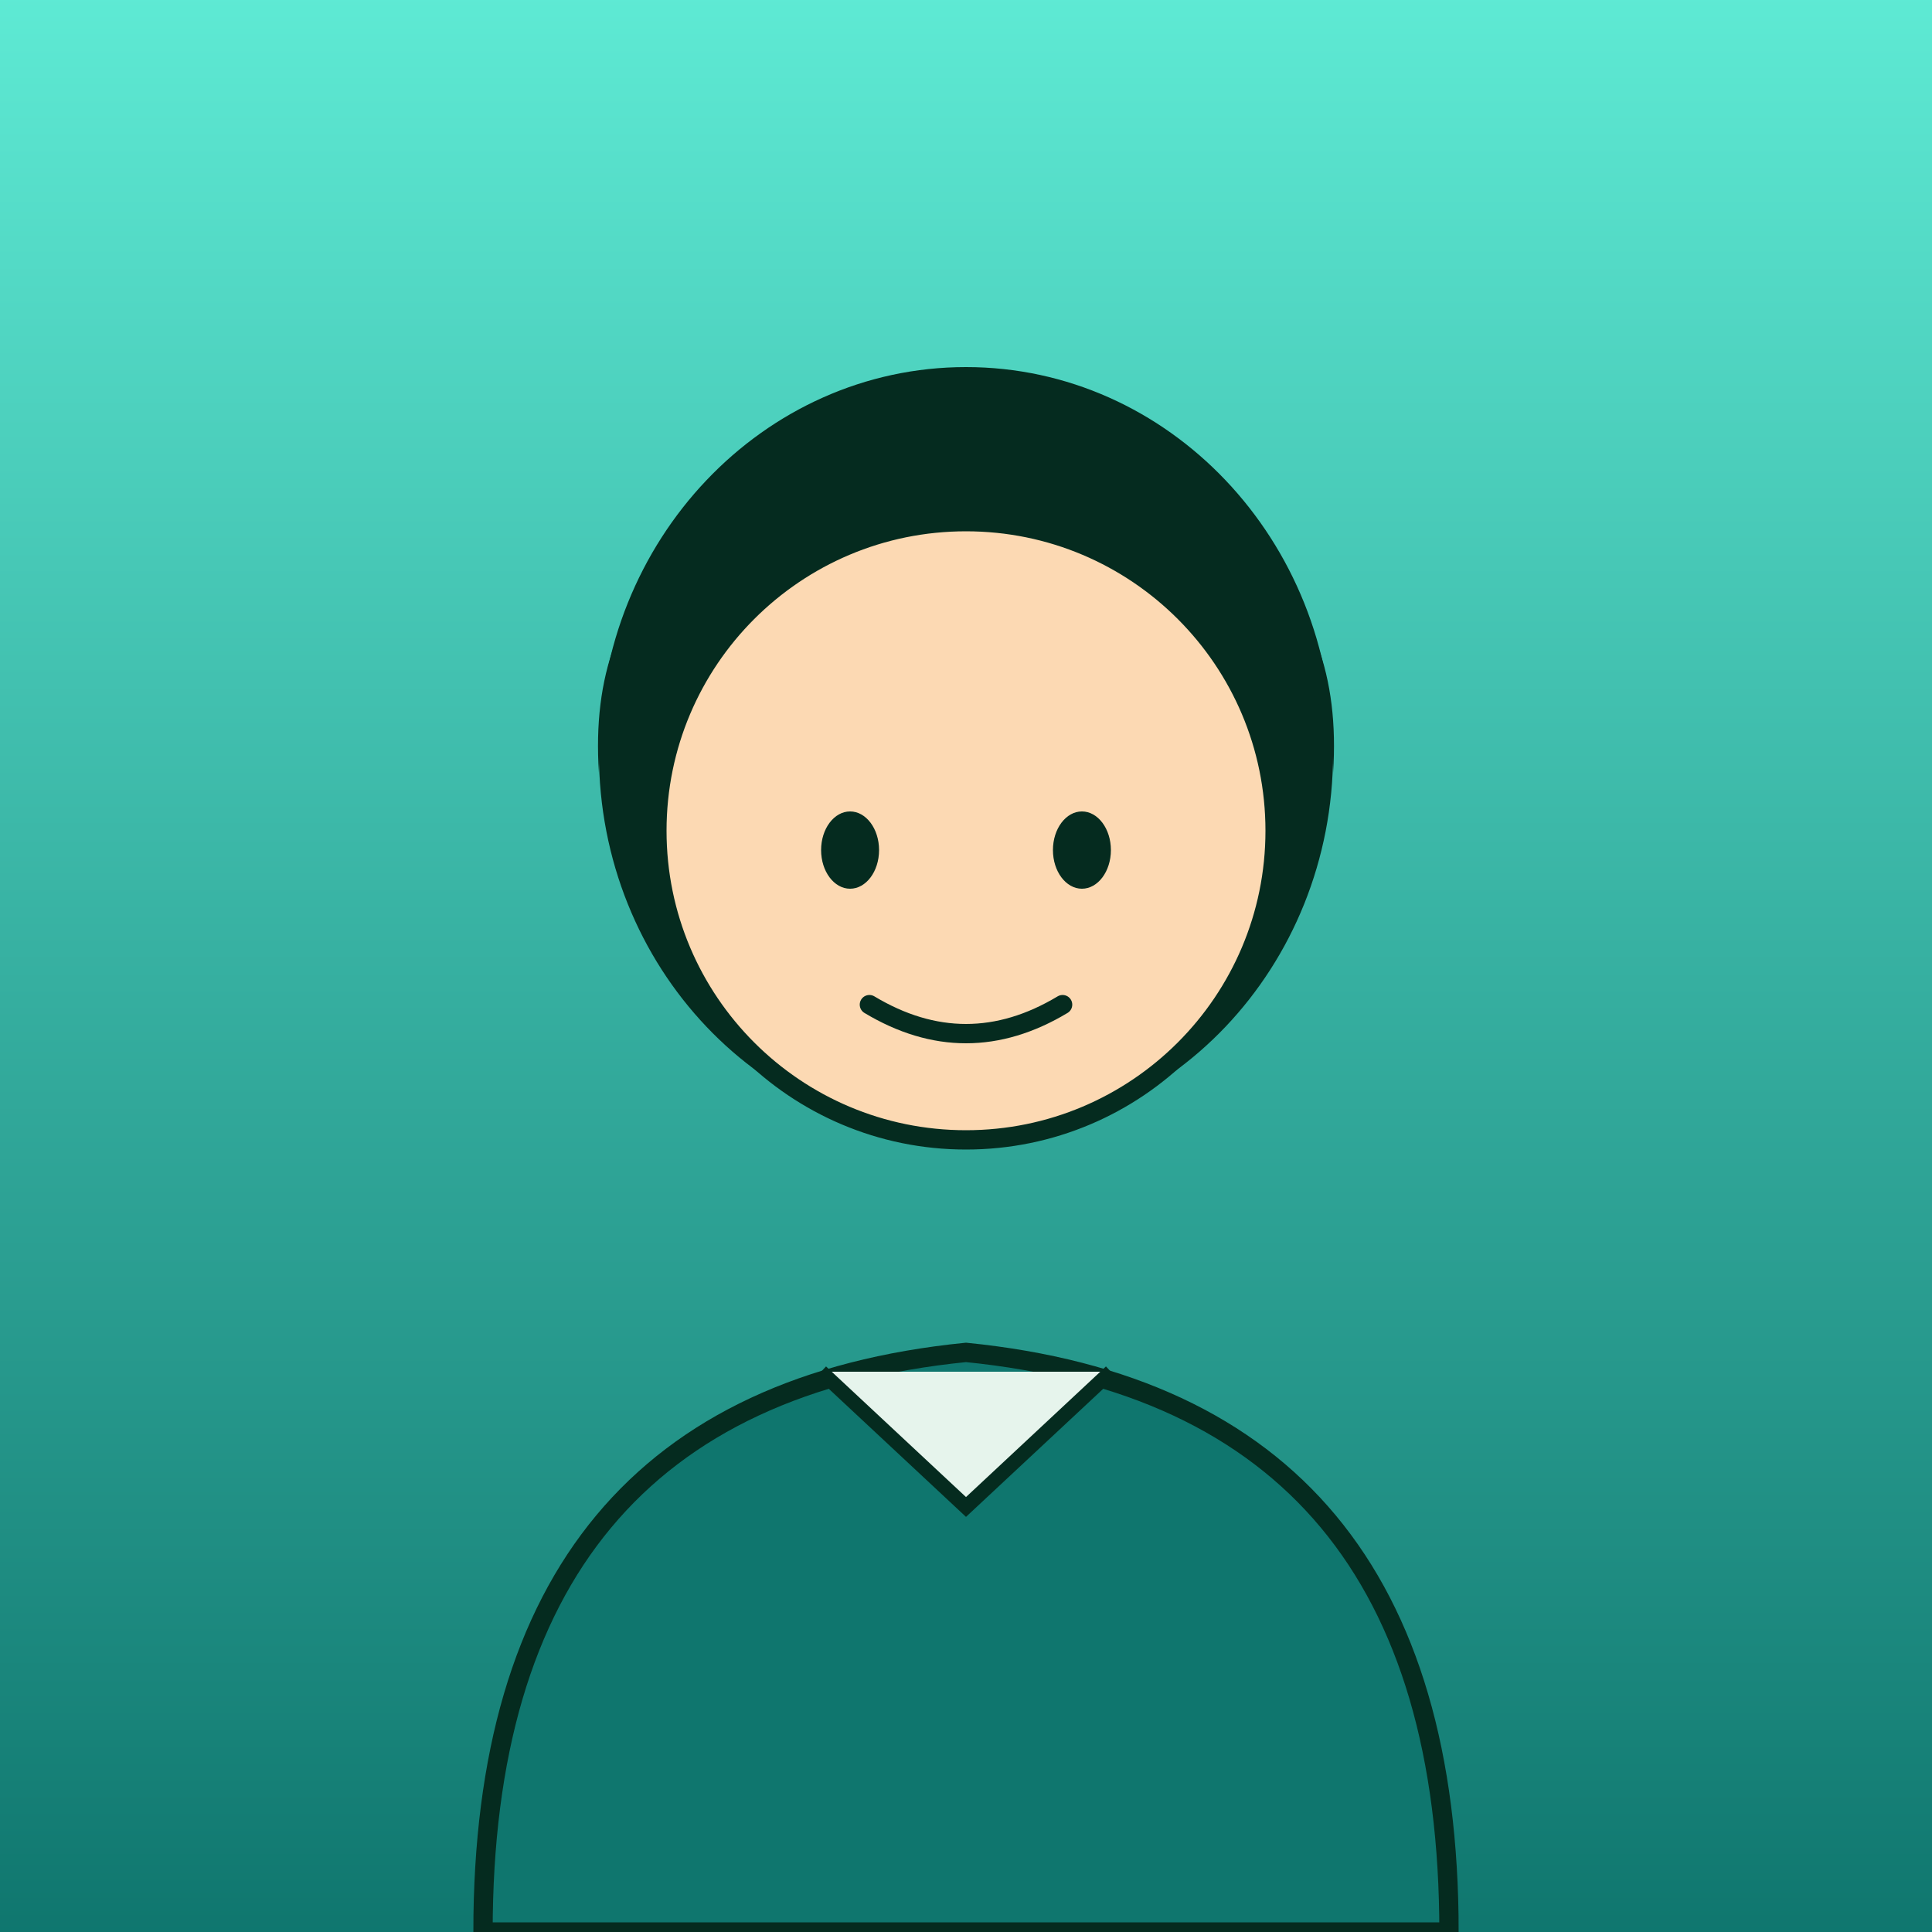
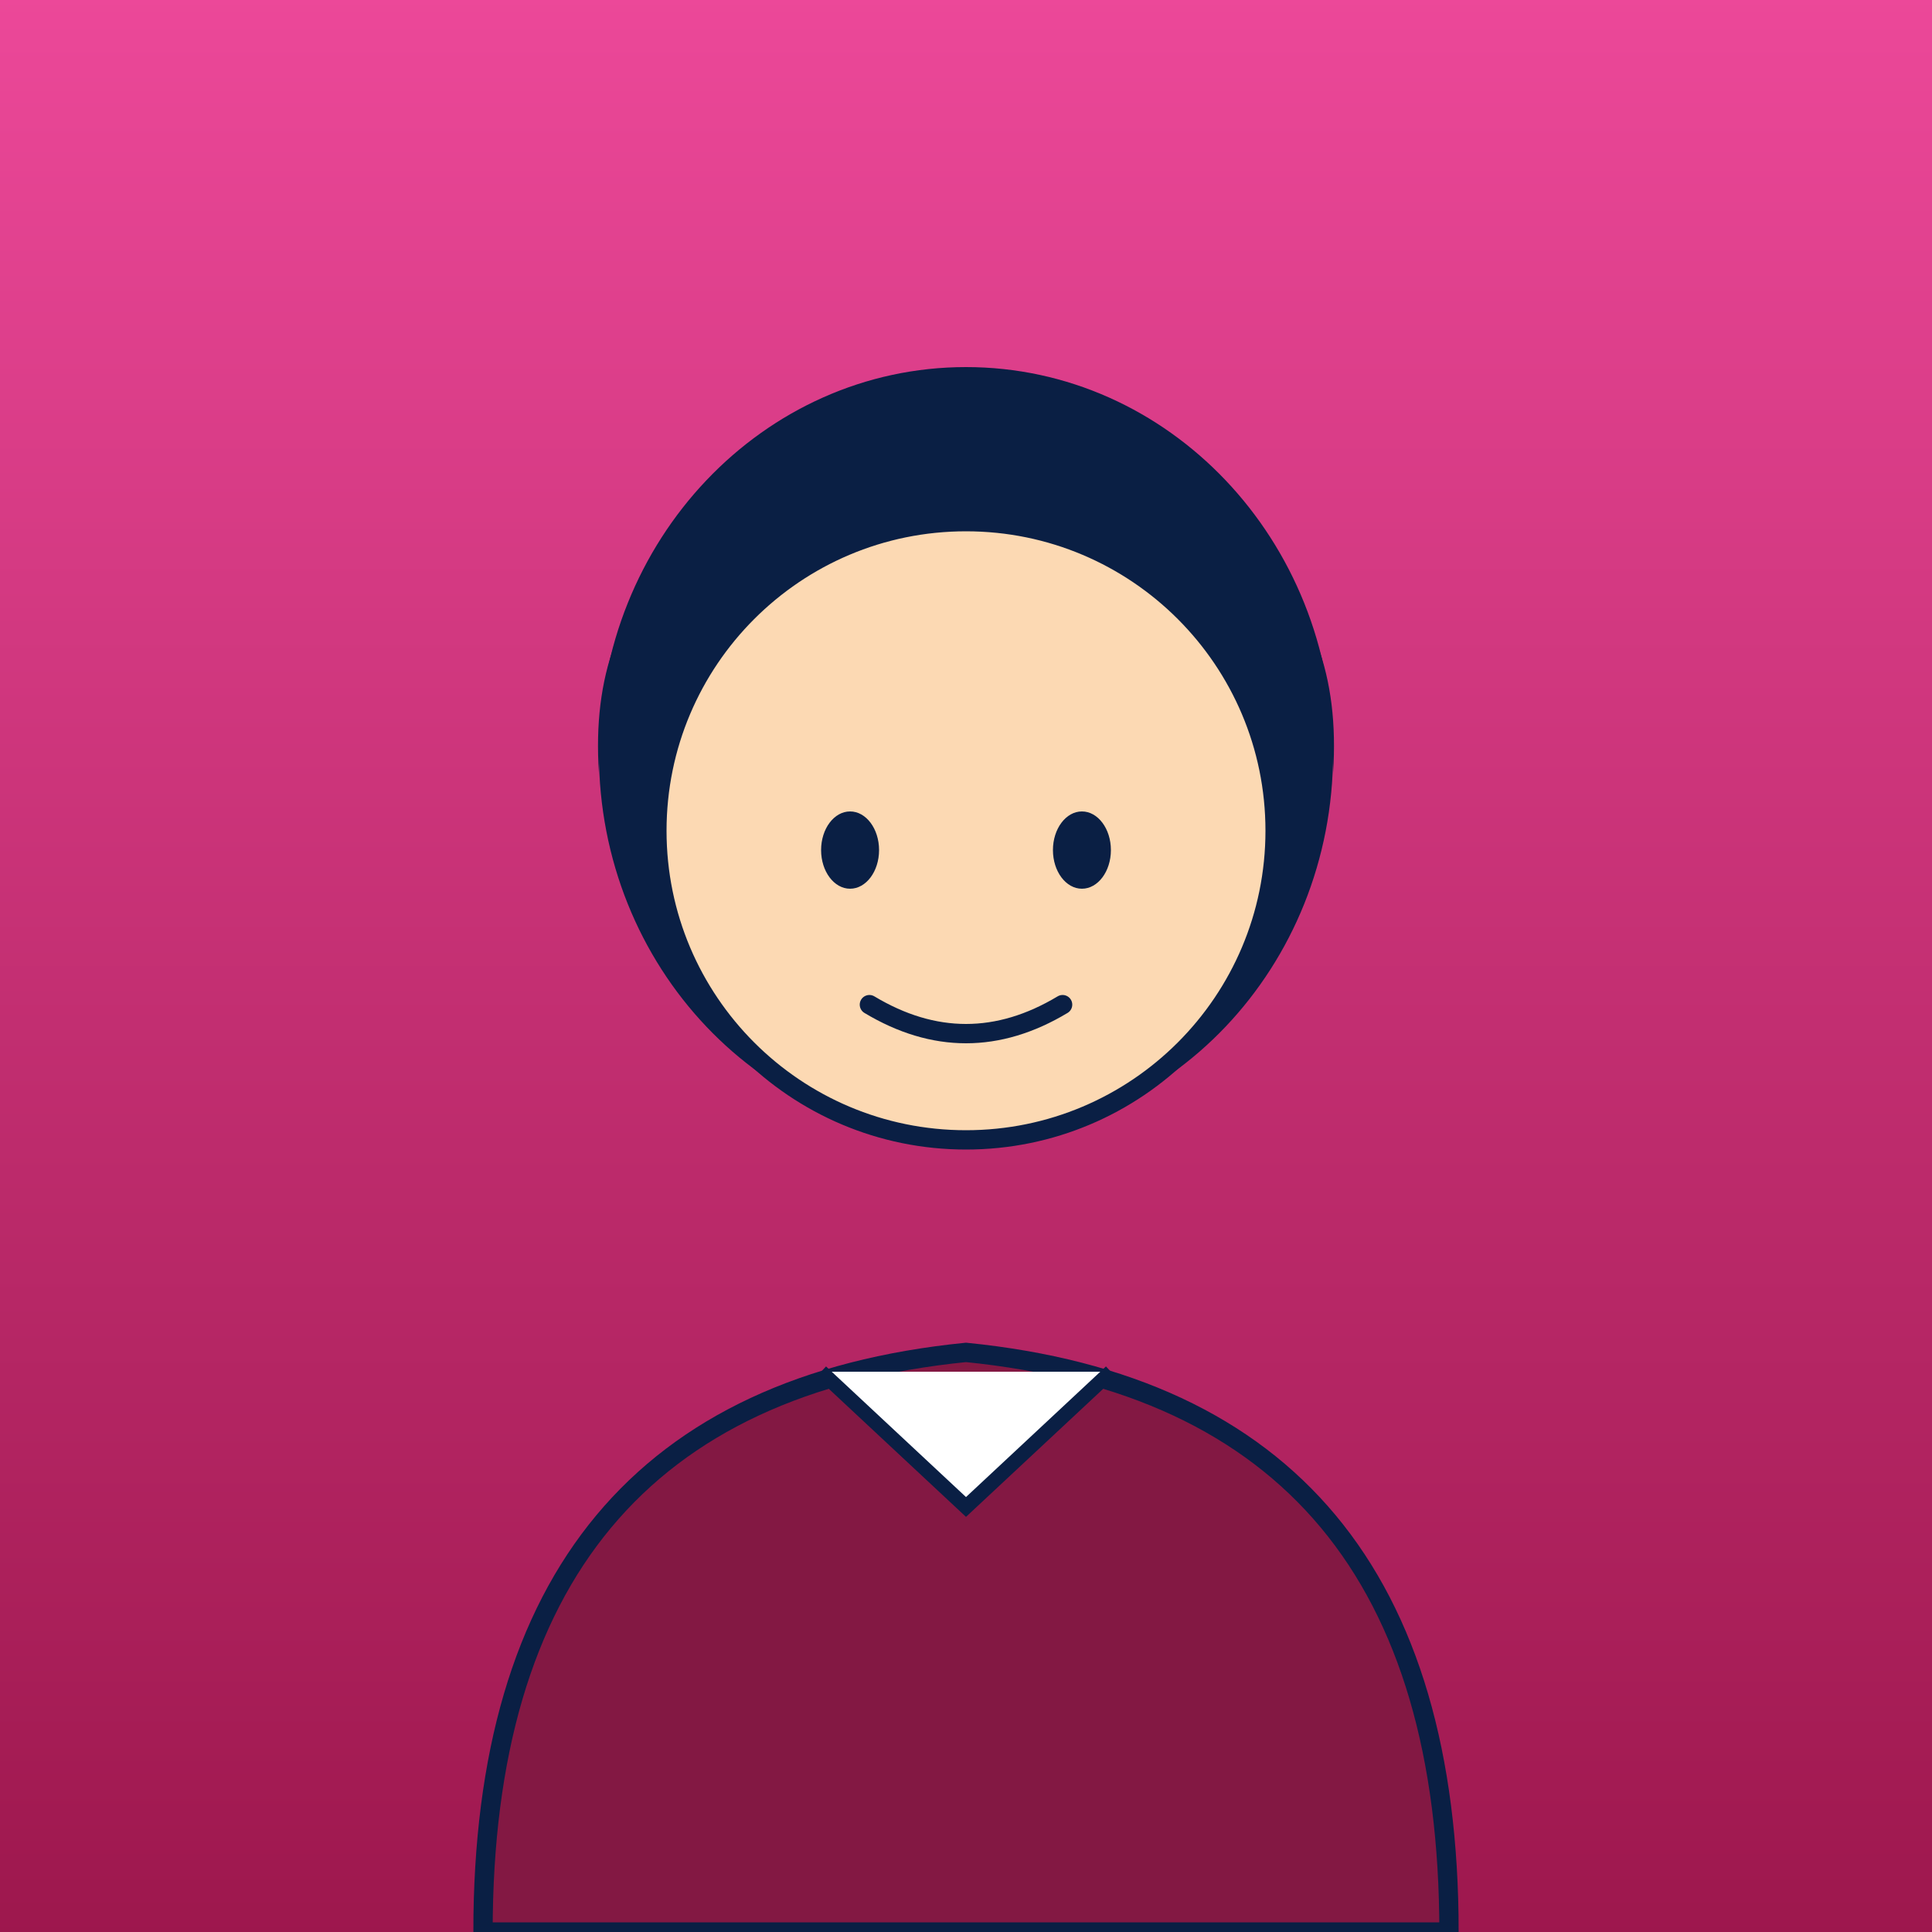
<svg xmlns="http://www.w3.org/2000/svg" viewBox="0 0 200 200" width="200" height="200">
  <defs>
    <linearGradient id="bg-f" x1="0" y1="0" x2="0" y2="1">
-       <stop offset="0%" stop-color="#5EEAD4" />
-       <stop offset="100%" stop-color="#0F766E" />
+       <stop offset="0%" stop-color="#ec4899" />
+       <stop offset="100%" stop-color="#9d174d" />
    </linearGradient>
  </defs>
  <rect width="200" height="200" fill="url(#bg-f)" />
-   <ellipse cx="100" cy="78" rx="38" ry="40" fill="#052B1F" />
-   <path d="M62 80 Q60 50 100 48 Q140 50 138 80 Q138 60 100 60 Q62 60 62 80 Z" fill="#052B1F" />
-   <circle cx="100" cy="86" r="32" fill="#fcd9b3" stroke="#052B1F" stroke-width="2" />
-   <ellipse cx="88" cy="88" rx="3" ry="4" fill="#052B1F" />
-   <ellipse cx="112" cy="88" rx="3" ry="4" fill="#052B1F" />
-   <path d="M90 104 Q100 110 110 104" stroke="#052B1F" stroke-width="2" fill="none" stroke-linecap="round" />
-   <path d="M50 200 Q50 145 100 140 Q150 145 150 200 Z" fill="#0F766E" stroke="#052B1F" stroke-width="2" />
-   <path d="M85 142 L100 156 L115 142" fill="#E6F4EC" stroke="#052B1F" stroke-width="1.5" />
+   <ellipse cx="100" cy="78" rx="38" ry="40" fill="#0a1f44" />
+   <path d="M62 80 Q60 50 100 48 Q140 50 138 80 Q138 60 100 60 Q62 60 62 80 Z" fill="#0a1f44" />
+   <circle cx="100" cy="86" r="32" fill="#fcd9b3" stroke="#0a1f44" stroke-width="2" />
+   <ellipse cx="88" cy="88" rx="3" ry="4" fill="#0a1f44" />
+   <ellipse cx="112" cy="88" rx="3" ry="4" fill="#0a1f44" />
+   <path d="M90 104 Q100 110 110 104" stroke="#0a1f44" stroke-width="2" fill="none" stroke-linecap="round" />
+   <path d="M50 200 Q50 145 100 140 Q150 145 150 200 Z" fill="#831843" stroke="#0a1f44" stroke-width="2" />
+   <path d="M85 142 L100 156 L115 142" fill="white" stroke="#0a1f44" stroke-width="1.5" />
</svg>
